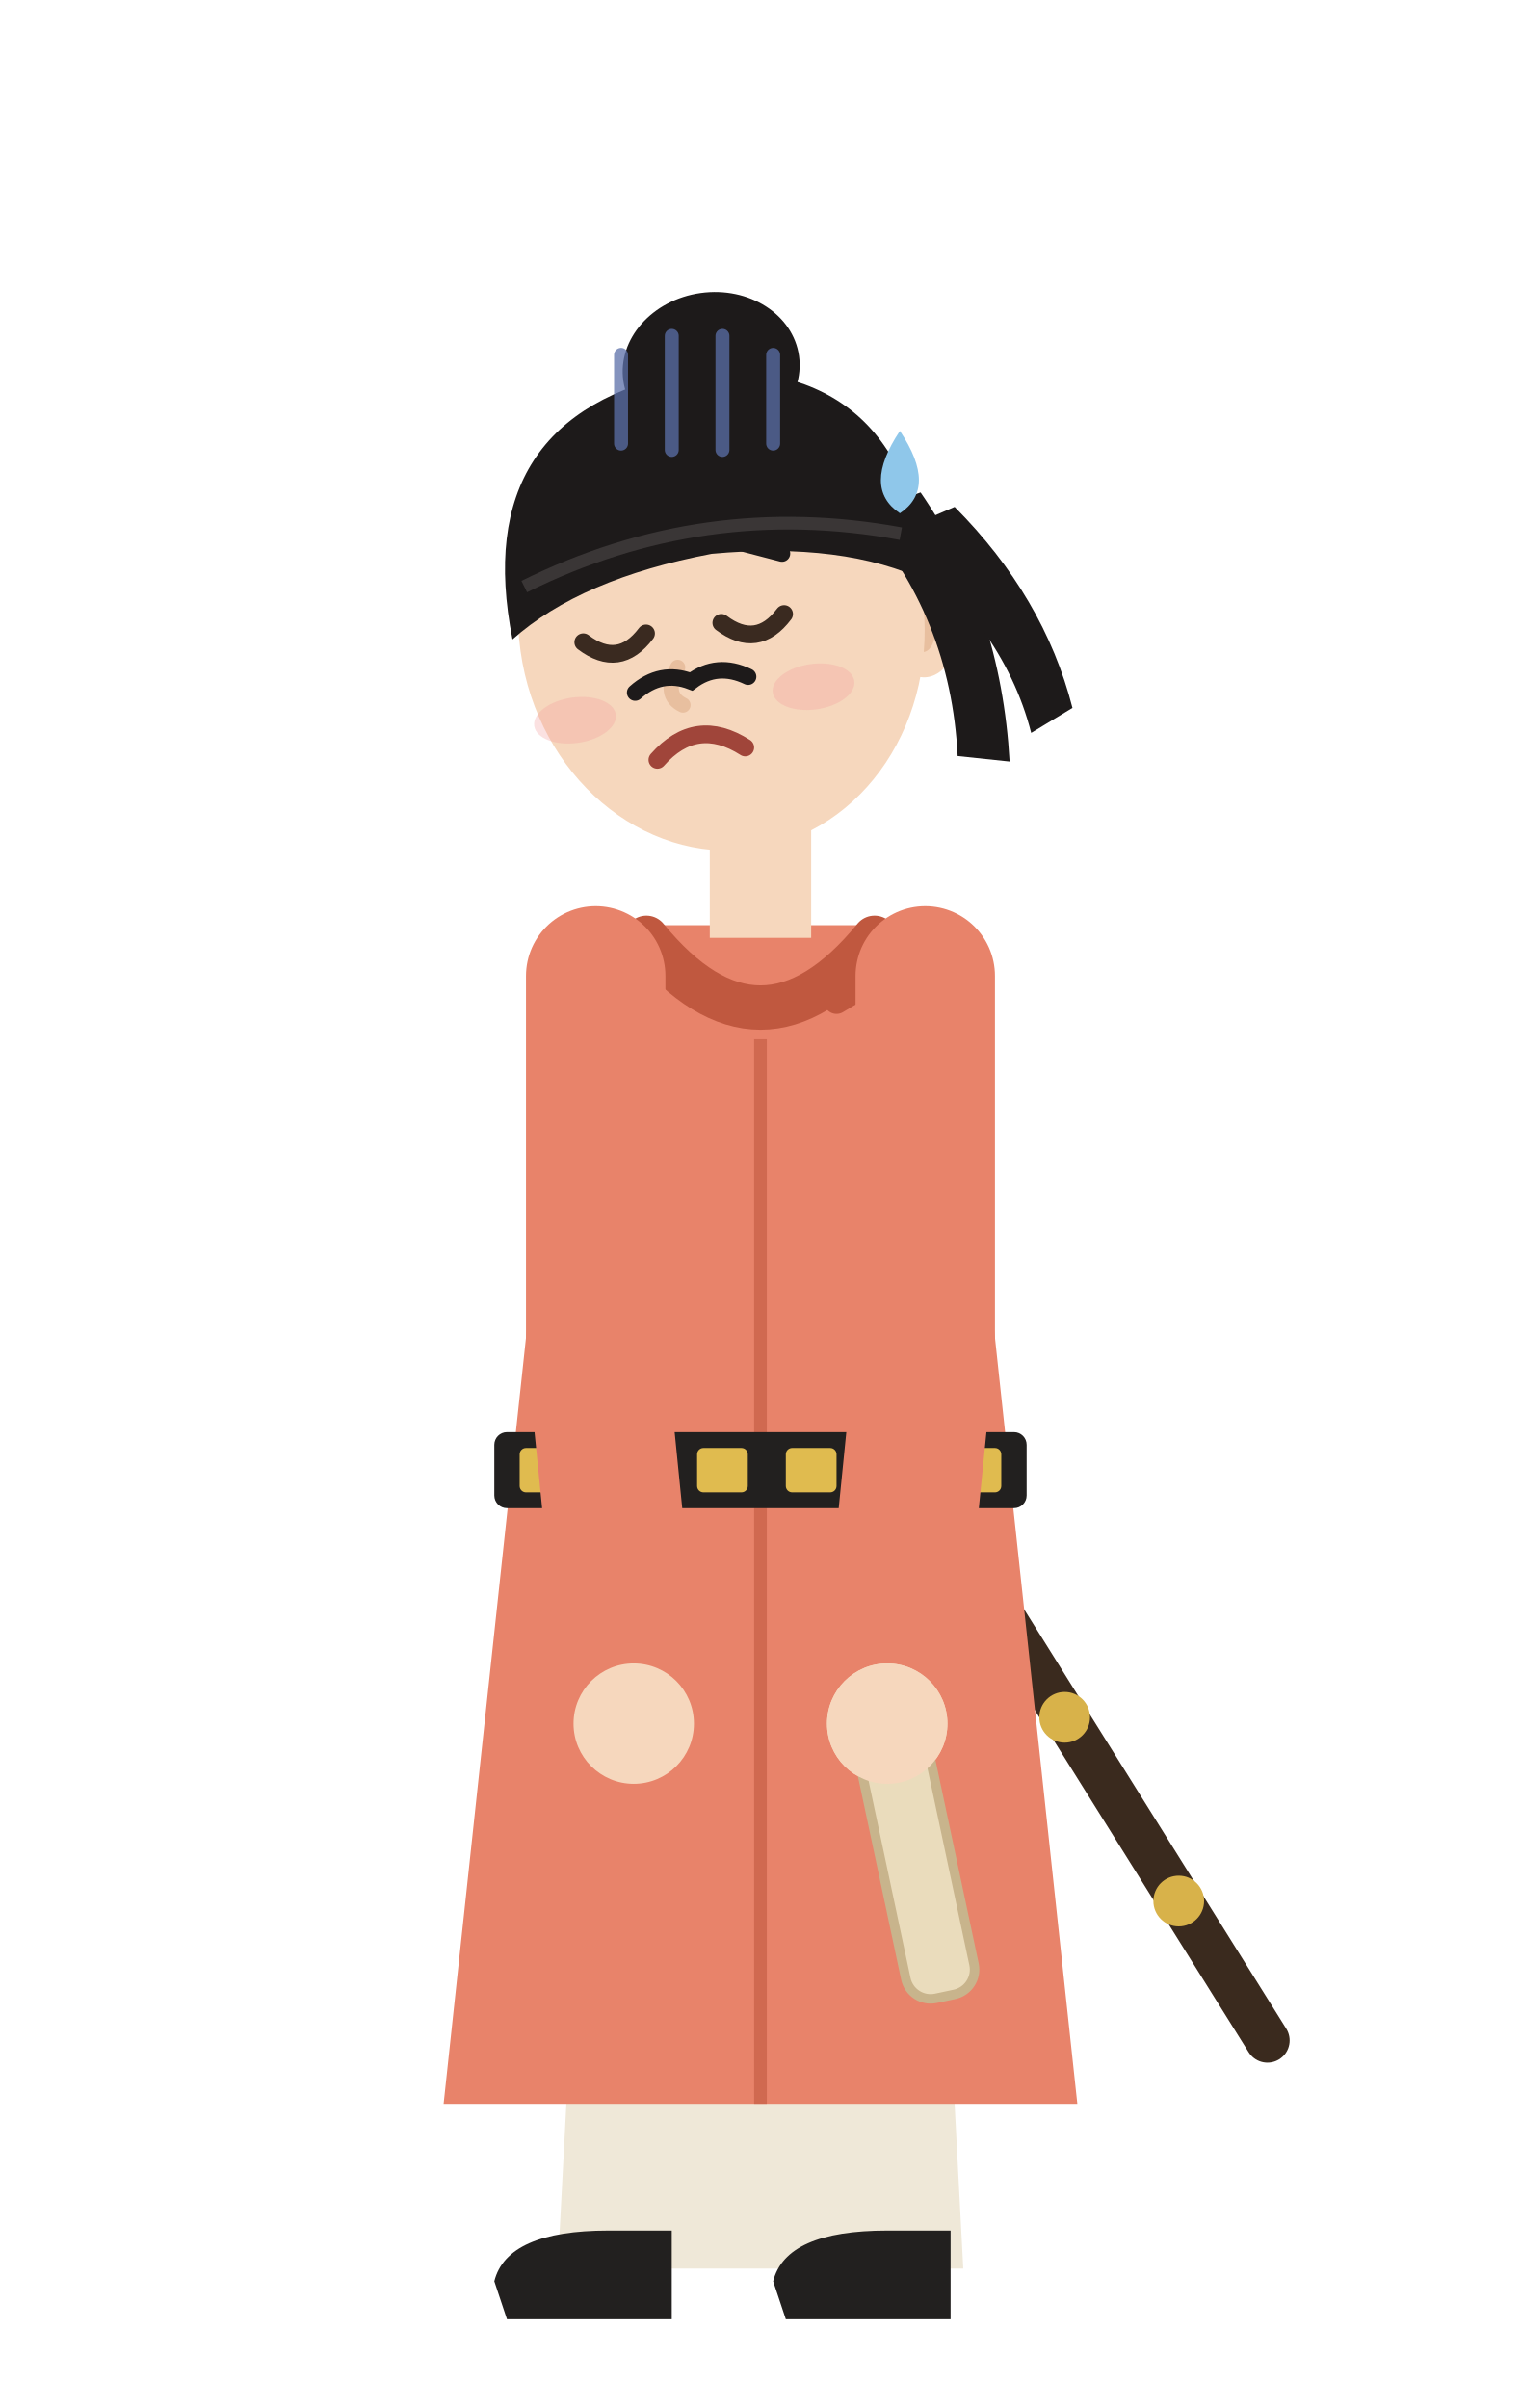
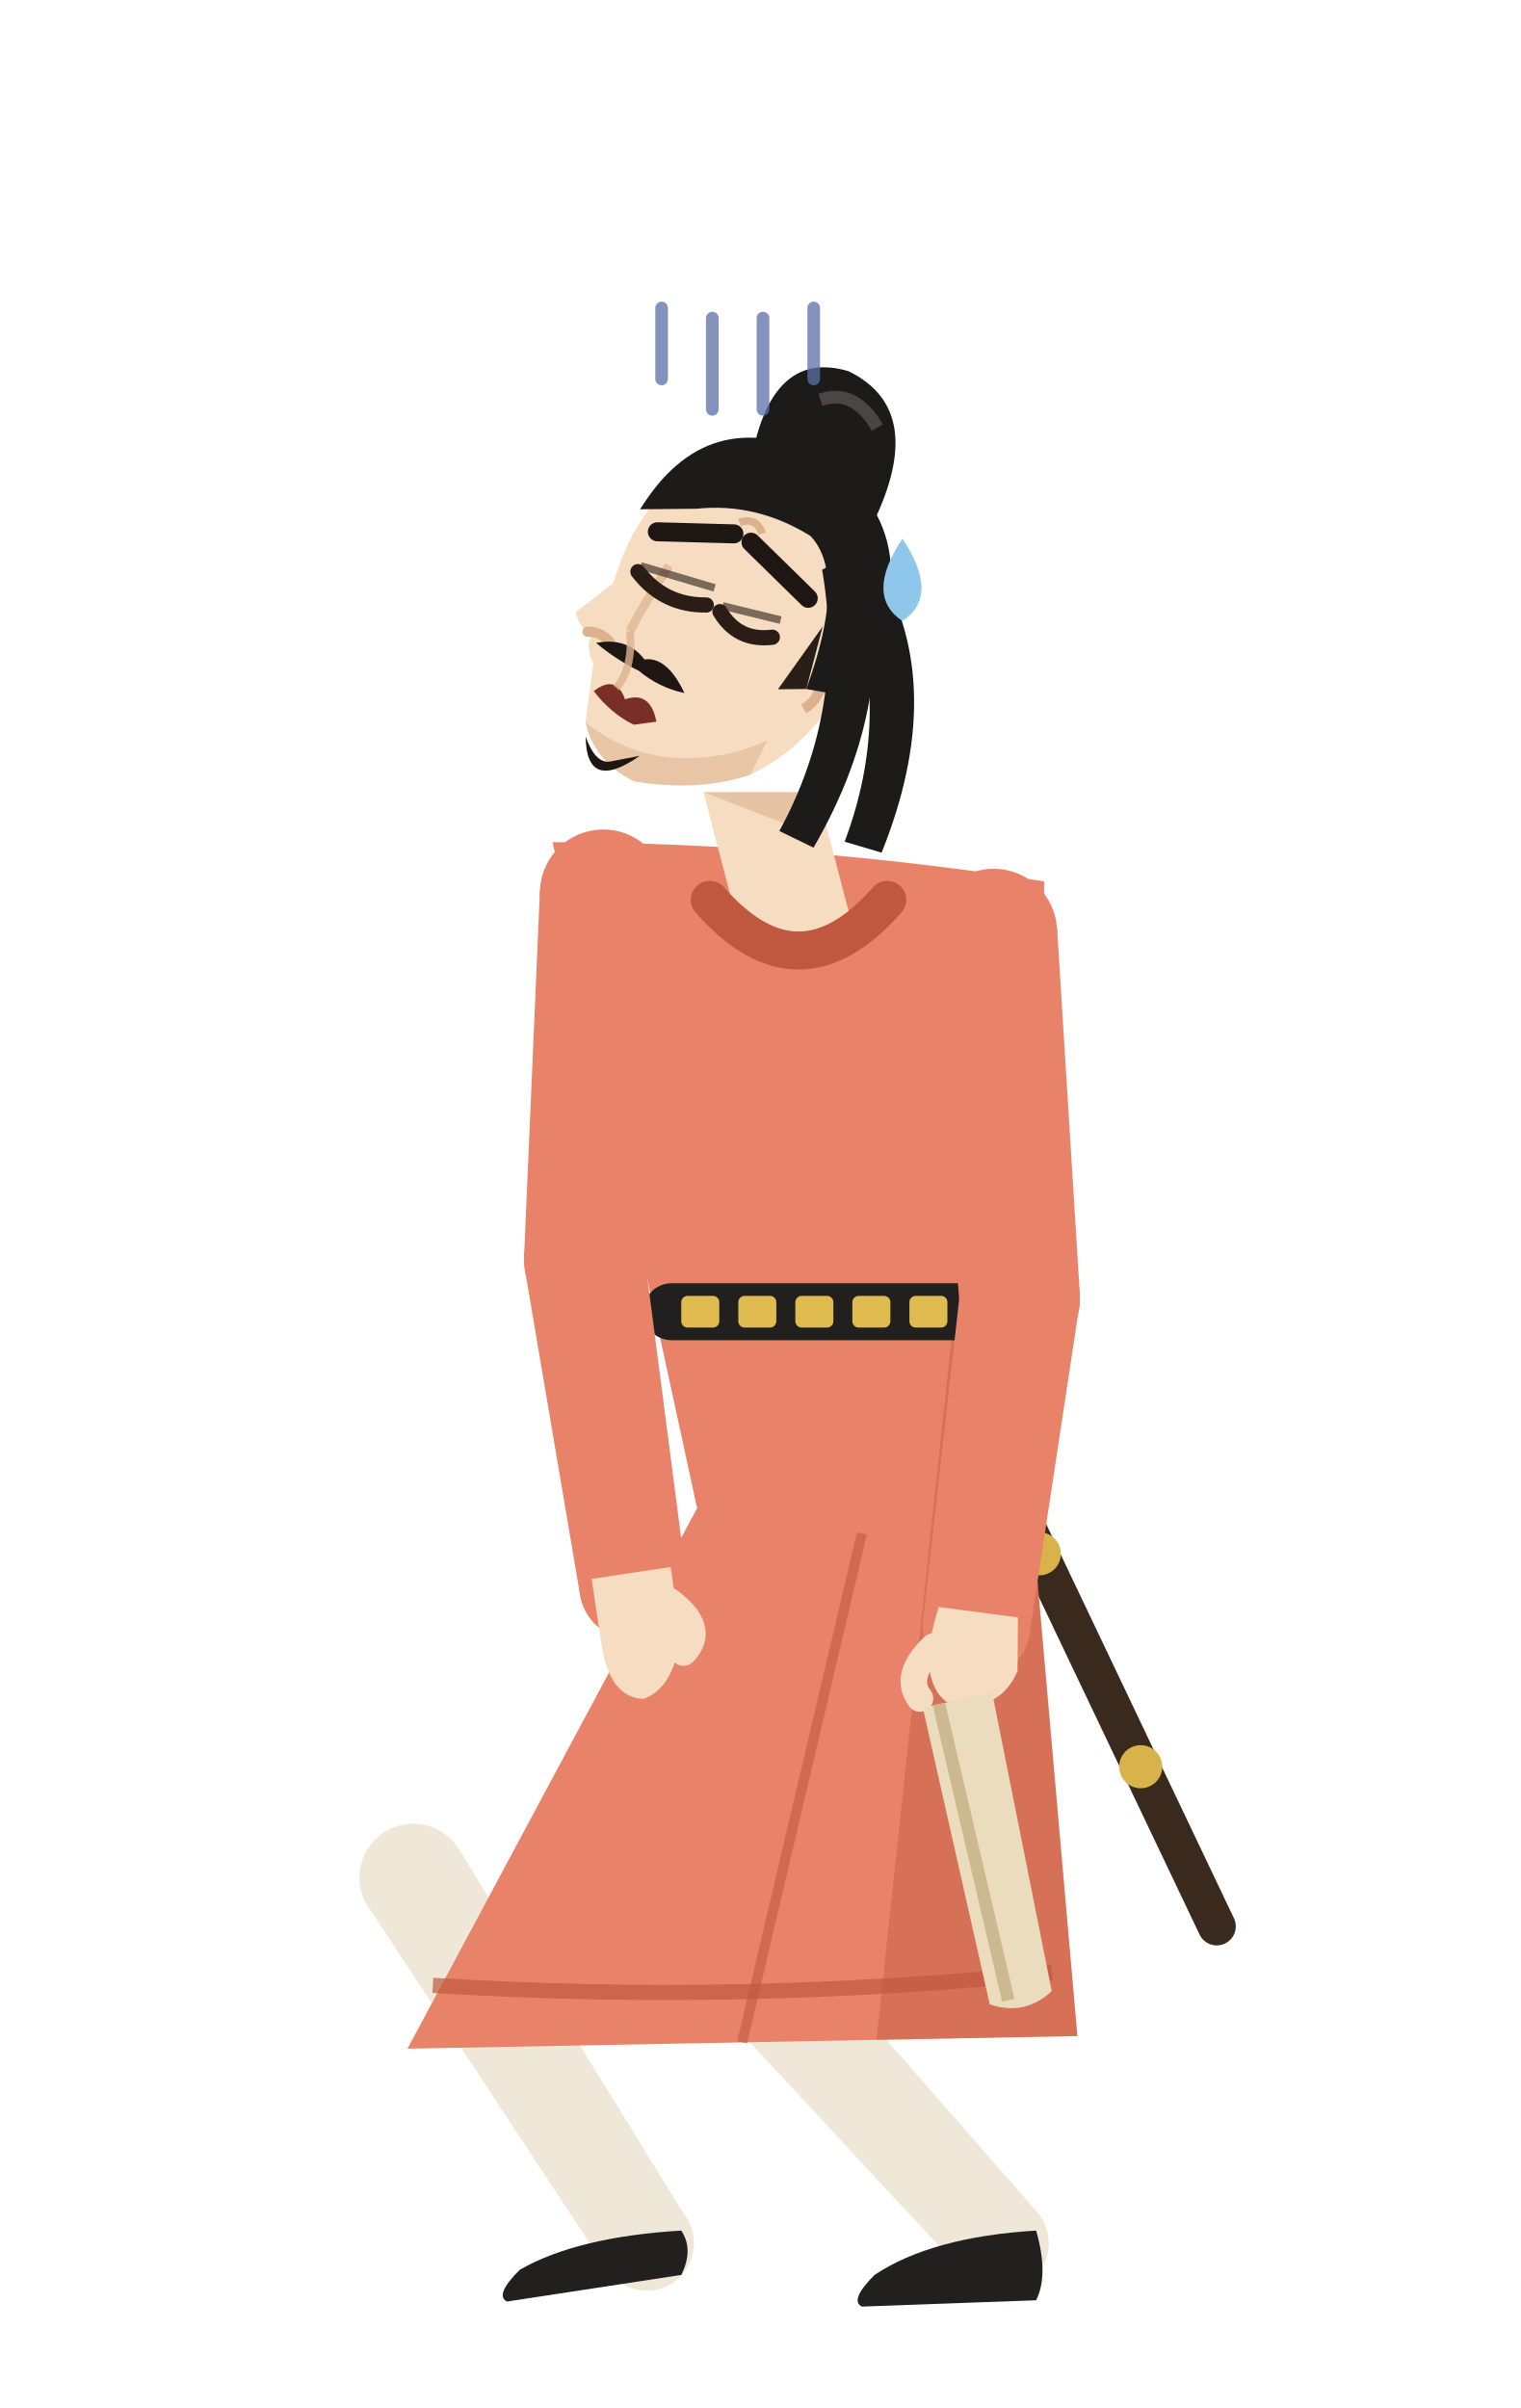
<svg xmlns="http://www.w3.org/2000/svg" width="240" height="380" viewBox="0 -20 240 380">
-   <path d="M90 300 L88 338 L152 338 L150 300 Z" fill="#efe8d8" />
-   <path d="M78 340 q2 -8 18 -8 h10 v14 h-26 z M122 340 q2 -8 18 -8 h10 v14 h-26 z" fill="#22201f" />
-   <path d="M150 222 L200 302" stroke="#3a2a1e" stroke-width="7" stroke-linecap="round" />
-   <path d="M150 222 l-8 -12" stroke="#d8b24a" stroke-width="6" stroke-linecap="round" />
-   <circle cx="168" cy="251" r="4" fill="#d8b24a" />
-   <circle cx="186" cy="280" r="4" fill="#d8b24a" />
-   <path d="M90 126 L150 126 L170 312 L70 312 Z" fill="#e8836a" />
-   <path d="M120 144 V312" stroke="#c0583f" stroke-width="2" opacity=".6" />
-   <path d="M102 128 Q120 150 138 128" stroke="#c0583f" stroke-width="7" fill="none" stroke-linecap="round" />
-   <path d="M132 138 l10 -6" stroke="#c0583f" stroke-width="4" stroke-linecap="round" />
-   <rect x="78" y="206" width="84" height="12" rx="2" fill="#22201f" />
-   <rect x="82" y="208.5" width="8" height="7" rx="1" fill="#e0bb4f" />
-   <rect x="96" y="208.5" width="8" height="7" rx="1" fill="#e0bb4f" />
-   <rect x="110" y="208.5" width="8" height="7" rx="1" fill="#e0bb4f" />
-   <rect x="124" y="208.5" width="8" height="7" rx="1" fill="#e0bb4f" />
-   <rect x="138" y="208.5" width="8" height="7" rx="1" fill="#e0bb4f" />
-   <rect x="150" y="208.5" width="8" height="7" rx="1" fill="#e0bb4f" />
-   <rect x="112" y="104" width="16" height="24" fill="#f6d7bd" />
-   <g transform="translate(-2 8)">
-     <g transform="rotate(-8 120 100)">
-       <ellipse cx="151" cy="74" rx="6" ry="9" fill="#f6d7bd" />
-       <ellipse cx="151" cy="74" rx="2.5" ry="5" fill="#e8bf9f" />
-       <ellipse cx="120" cy="70" rx="32" ry="36" fill="#f6d7bd" />
-       <path d="M112.2 76 q-3 4 0 6" fill="none" stroke="#e8bf9f" stroke-width="2.4" stroke-linecap="round" />
-       <path d="M98 70 q5 5 10 0" fill="none" stroke="#3a2a20" stroke-width="2.8" stroke-linecap="round" />
-       <path d="M120 70 q5 5 10 0" fill="none" stroke="#3a2a20" stroke-width="2.8" stroke-linecap="round" />
-       <path d="M97 60.5 L109 55.5" stroke="#1d1a1a" stroke-width="2.6" stroke-linecap="round" />
-       <path d="M119 55.5 L131 60.5" stroke="#1d1a1a" stroke-width="2.6" stroke-linecap="round" />
-       <path d="M107 90 q7 -6 14 0" fill="none" stroke="#a0453a" stroke-width="2.8" stroke-linecap="round" />
-       <path d="M105 79 q4.5 -3 9 -0.5 q4.5 -2.5 9 0.5" fill="none" stroke="#1d1a1a" stroke-width="2.6" stroke-linecap="round" />
-       <ellipse cx="95" cy="82" rx="6.5" ry="3.6" fill="#f29c9c" opacity="0.3" />
-       <ellipse cx="133" cy="82" rx="6.5" ry="3.6" fill="#f29c9c" opacity="0.3" />
-       <path d="M144 56 q12 18 10 40 l8 2 q2 -24 -8 -44 z" fill="#1d1a1a" />
-       <path d="M148 60 q16 16 18 34 l7 -3 q-2 -18 -14 -34 z" fill="#1d1a1a" />
-       <path d="M87 68 q-2 -36 33 -38 q35 2 33 38 q-12 -8 -33 -9 q-21 1 -33 9 z" fill="#1d1a1a" />
-       <ellipse cx="124" cy="30" rx="14" ry="12" fill="#1d1a1a" />
-       <path d="M90 60 q30 -10 60 0" stroke="#3a3636" stroke-width="2" fill="none" />
-     </g>
+   <path d="M152 200 L192 284" stroke="#3a2a1e" stroke-width="6" stroke-linecap="round" />
+   <path d="M147 190 L152 200" stroke="#d8b24a" stroke-width="6" stroke-linecap="round" />
+   <circle cx="164" cy="225.2" r="3.4" fill="#d8b24a" />
+   <circle cx="180" cy="258.8" r="3.4" fill="#d8b24a" />
+   <path d="M105.9 288.9 L152.4 339 L163.6 329 L118.5 277.5 Z" fill="#efe8d8" />
+   <circle cx="112.2" cy="283.2" r="8.5" fill="#efe8d8" />
+   <circle cx="158" cy="334" r="7.5" fill="#efe8d8" />
+   <path d="M163.5 332 Q147 333 138 339 Q134 343 136 344 L163.5 343 Q165.5 339 163.5 332 Z" fill="#22201f" />
+   <path d="M58.1 280.9 L95.7 338 L108.3 330 L72.4 271.8 Z" fill="#efe8d8" />
+   <circle cx="65.2" cy="276.3" r="8.5" fill="#efe8d8" />
+   <circle cx="102" cy="334" r="7.5" fill="#efe8d8" />
+   <path d="M107.5 332 Q91 333 82 338.2 Q78 342.2 80 343.2 L107.5 339 Q109.5 335 107.5 332 Z" fill="#22201f" />
+   <path d="M87.2 112.9 Q126 113 164.8 119.1 L162 210 L170 301.3 Q117.1 302.3 64.3 303.3 L110 218 Z" fill="#e8836a" />
+   <path d="M156.3 133.7 L162.8 125.1 L162 210 L170 301.3 L138.3 301.9 Z" fill="#c0583f" opacity=".45" />
+   <path d="M136 222 L117.1 302.3" stroke="#c0583f" stroke-width="1.6" opacity=".6" />
+   <path d="M68.3 293.3 Q117.1 296.3 166 291.3" stroke="#c0583f" stroke-width="2.4" fill="none" opacity=".7" />
+   <path d="M106 187 L160 187" stroke="#22201f" stroke-width="9" stroke-linecap="round" />
+   <rect x="107.5" y="184.5" width="6" height="5" rx="1" fill="#e0bb4f" />
+   <rect x="116.5" y="184.5" width="6" height="5" rx="1" fill="#e0bb4f" />
+   <rect x="125.5" y="184.5" width="6" height="5" rx="1" fill="#e0bb4f" />
+   <rect x="134.5" y="184.5" width="6" height="5" rx="1" fill="#e0bb4f" />
+   <rect x="143.5" y="184.5" width="6" height="5" rx="1" fill="#e0bb4f" />
+   <rect x="152.5" y="184.5" width="6" height="5" rx="1" fill="#e0bb4f" />
+   <path d="M117 128 L111 105 L129 105 L135 128 Z" fill="#f6dcc0" />
+   <path d="M111 105 L129 105 L129 112 Z" fill="#dcb28e" opacity=".6" />
+   <path d="M112 122 Q126 138 140 122" stroke="#c0583f" stroke-width="6" fill="none" stroke-linecap="round" />
+   <g transform="translate(116.4 79) rotate(26) scale(-1 1)">
+     <path d="M-19 -6 Q-20 10 -12 20 Q-6 26 4 29 Q11 29 15 24 L18 15 Q21 13 20 9 L21 0 Q23 -16 12 -24 Q2 -29 -10 -26 Q-19 -20 -19 -6 Z" fill="#f6dcc0" />
+     <path d="M-12 20 Q-6 26 4 29 Q11 29 15 24 Q6 26 -2 22 Q-8 19 -12 14 Z" fill="#dcb28e" opacity=".55" />
+     <ellipse cx="-14" cy="3" rx="4.5" ry="7.5" fill="#f6dcc0" />
+     <path d="M-15 0 q-2 4 0 7" stroke="#dcb28e" stroke-width="1.6" fill="none" />
+     <path d="M18 -3 L24 9 Q22 12 17 11 Z" fill="#f6dcc0" />
+     <path d="M17 11 q2 -1 4 0" stroke="#dcb28e" stroke-width="1.6" fill="none" stroke-linecap="round" />
+     <path d="M14 -4 Q15 4 15 8" stroke="#dcb28e" stroke-width="1.4" fill="none" opacity=".7" />
+     <path d="M-5.6 -1 q4.6 3 9.2 0" stroke="#2a1d16" stroke-width="2.4" fill="none" stroke-linecap="round" />
+     <path d="M-5.6 -4 l9.2 2" stroke="#2a1d16" stroke-width="1.2" opacity=".6" />
+     <path d="M6 -1 q6 3 12 0" stroke="#2a1d16" stroke-width="2.4" fill="none" stroke-linecap="round" />
+     <path d="M6 -4 l12 2" stroke="#2a1d16" stroke-width="1.2" opacity=".6" />
+     <path d="M-8 -9 L4 -13" stroke="#1d1612" stroke-width="3" stroke-linecap="round" />
+     <path d="M7 -13 L18 -8" stroke="#1d1612" stroke-width="3" stroke-linecap="round" />
+     <path d="M3 -15 q2 -2 4 0" stroke="#dcb28e" stroke-width="1.2" fill="none" />
+     <path d="M5 19 Q8 15 11 18 Q14 15 16 19 Q12 21 8 21 Z" fill="#7a2e28" />
+     <path d="M3 13 Q8 9 11 11 Q15 9 19 12 Q15 13 11 13 Q7 14 3 13 Z" fill="#1d1612" />
+     <path d="M5 25 Q10 34 14 26 Q11 29 9 28 Z" fill="#1d1612" />
+     <path d="M15 8 Q12 13 13 17" stroke="#dcb28e" stroke-width="1.2" fill="none" opacity=".8" />
+     <path d="M-16 -18 Q-34 -6 -36 22 L-30 23 Q-28 2 -14 -12 Z" fill="#1d1a1a" />
+     <path d="M-12 -20 Q-28 -2 -26 26 L-20 26 Q-21 4 -8 -14 Z" fill="#1d1a1a" />
+     <path d="M-21 2 Q-23 -27 0 -30 Q20 -30 22 -10 Q18 -12 14 -14 Q6 -19 -4 -18 Q-12 -15 -14 4 Z" fill="#1d1a1a" />
+     <path d="M-12 -24 Q-12 -44 2 -44 Q14 -42 10 -26 Z" fill="#1d1a1a" />
+     <path d="M-6 -38 q6 -4 10 0" stroke="#4a4646" stroke-width="2" fill="none" />
+     <path d="M-14 4 L-12 -6 L-10 6 Z" fill="#2a1e18" />
  </g>
-   <g stroke="#5b6fa8" stroke-width="2.2" opacity=".75" stroke-linecap="round">
-     <path d="M98 36 v14 M106 33 v18 M114 33 v18 M122 36 v14" />
+   <path d="M146.9 127.8 L151.4 185.6 L170.4 184.3 L166.8 126.4 Z" fill="#e8836a" />
+   <circle cx="156.8" cy="127.1" r="10" fill="#e8836a" />
+   <circle cx="160.9" cy="185" r="9.5" fill="#e8836a" />
+   <path d="M151.5 183.7 L145.7 235.4 L162.5 237.6 L170.3 186.2 Z" fill="#e8836a" />
+   <circle cx="160.9" cy="185" r="9.5" fill="#e8836a" />
+   <circle cx="154.1" cy="236.5" r="8.5" fill="#e8836a" />
+   <g transform="translate(154.1 236.5) rotate(97.5) scale(1.05 -1.05)">
+     <path d="M-2 -6 Q9 -8 12 -3 Q13 5 6 7 L-2 6 Z" fill="#f6dcc0" />
+     <path d="M4 -6 Q9 -10 12 -7" stroke="#f6dcc0" stroke-width="4" stroke-linecap="round" fill="none" />
  </g>
-   <path d="M142 48 q6 9 0 13 q-6 -4 0 -13 z" fill="#8fc7ea" />
-   <polyline points="94,134 94,192 100,252" fill="none" stroke="#e8836a" stroke-width="22" stroke-linecap="round" stroke-linejoin="round" />
-   <circle cx="100" cy="252" r="9.5" fill="#f6d7bd" />
-   <polyline points="146,134 146,192 140,252" fill="none" stroke="#e8836a" stroke-width="22" stroke-linecap="round" stroke-linejoin="round" />
-   <circle cx="140" cy="252" r="9.5" fill="#f6d7bd" />
-   <g transform="rotate(168 140 252)">
-     <g transform="rotate(0 140 252)">
-       <rect x="134.5" y="208" width="11" height="50" rx="4" fill="#eadcbc" />
-       <rect x="134.5" y="208" width="11" height="50" rx="4" fill="none" stroke="#c8b48c" stroke-width="1.5" />
-     </g>
+   <g transform="translate(154 262) rotate(168)">
+     <path d="M-5 -34 Q0 -37 5 -34 L5.6 14 L-5.6 14 Z" fill="#eadcbc" />
+     <path d="M2 -34 L3 14" stroke="#cdb990" stroke-width="2" />
  </g>
-   <circle cx="140" cy="252" r="9.5" fill="#f6d7bd" />
+   <path d="M85.2 120.4 L82.7 178.3 L101.7 179.3 L105.1 121.4 Z" fill="#e8836a" />
+   <circle cx="95.2" cy="120.9" r="10" fill="#e8836a" />
+   <circle cx="92.2" cy="178.8" r="9.5" fill="#e8836a" />
+   <path d="M82.8 180.2 L91.5 231.5 L108.3 229 L101.6 177.4 Z" fill="#e8836a" />
+   <circle cx="92.2" cy="178.8" r="9.5" fill="#e8836a" />
+   <circle cx="99.9" cy="230.3" r="8.5" fill="#e8836a" />
+   <g transform="translate(99.9 230.3) rotate(81.4) scale(1.05 1.05)">
+     <path d="M-2 -6 L8 -6 Q16 -4 17 1 Q16 6 8 6 L-2 6 Z" fill="#f6dcc0" />
+     <path d="M3 -5 Q8 -10 11 -6" stroke="#f6dcc0" stroke-width="4" stroke-linecap="round" fill="none" />
+   </g>
+   <g stroke="#5b6fa8" stroke-width="2" opacity=".75" stroke-linecap="round">
+     <path d="M104.4 28.6 v11.2" />
+     <path d="M112.4 30.2 v14.4" />
+     <path d="M120.4 30.2 v14.4" />
+     <path d="M128.4 28.6 v11.2" />
+   </g>
+   <path d="M142.4 65 q6 9 0 13 q-6 -4 0 -13 z" fill="#8fc7ea" />
</svg>
